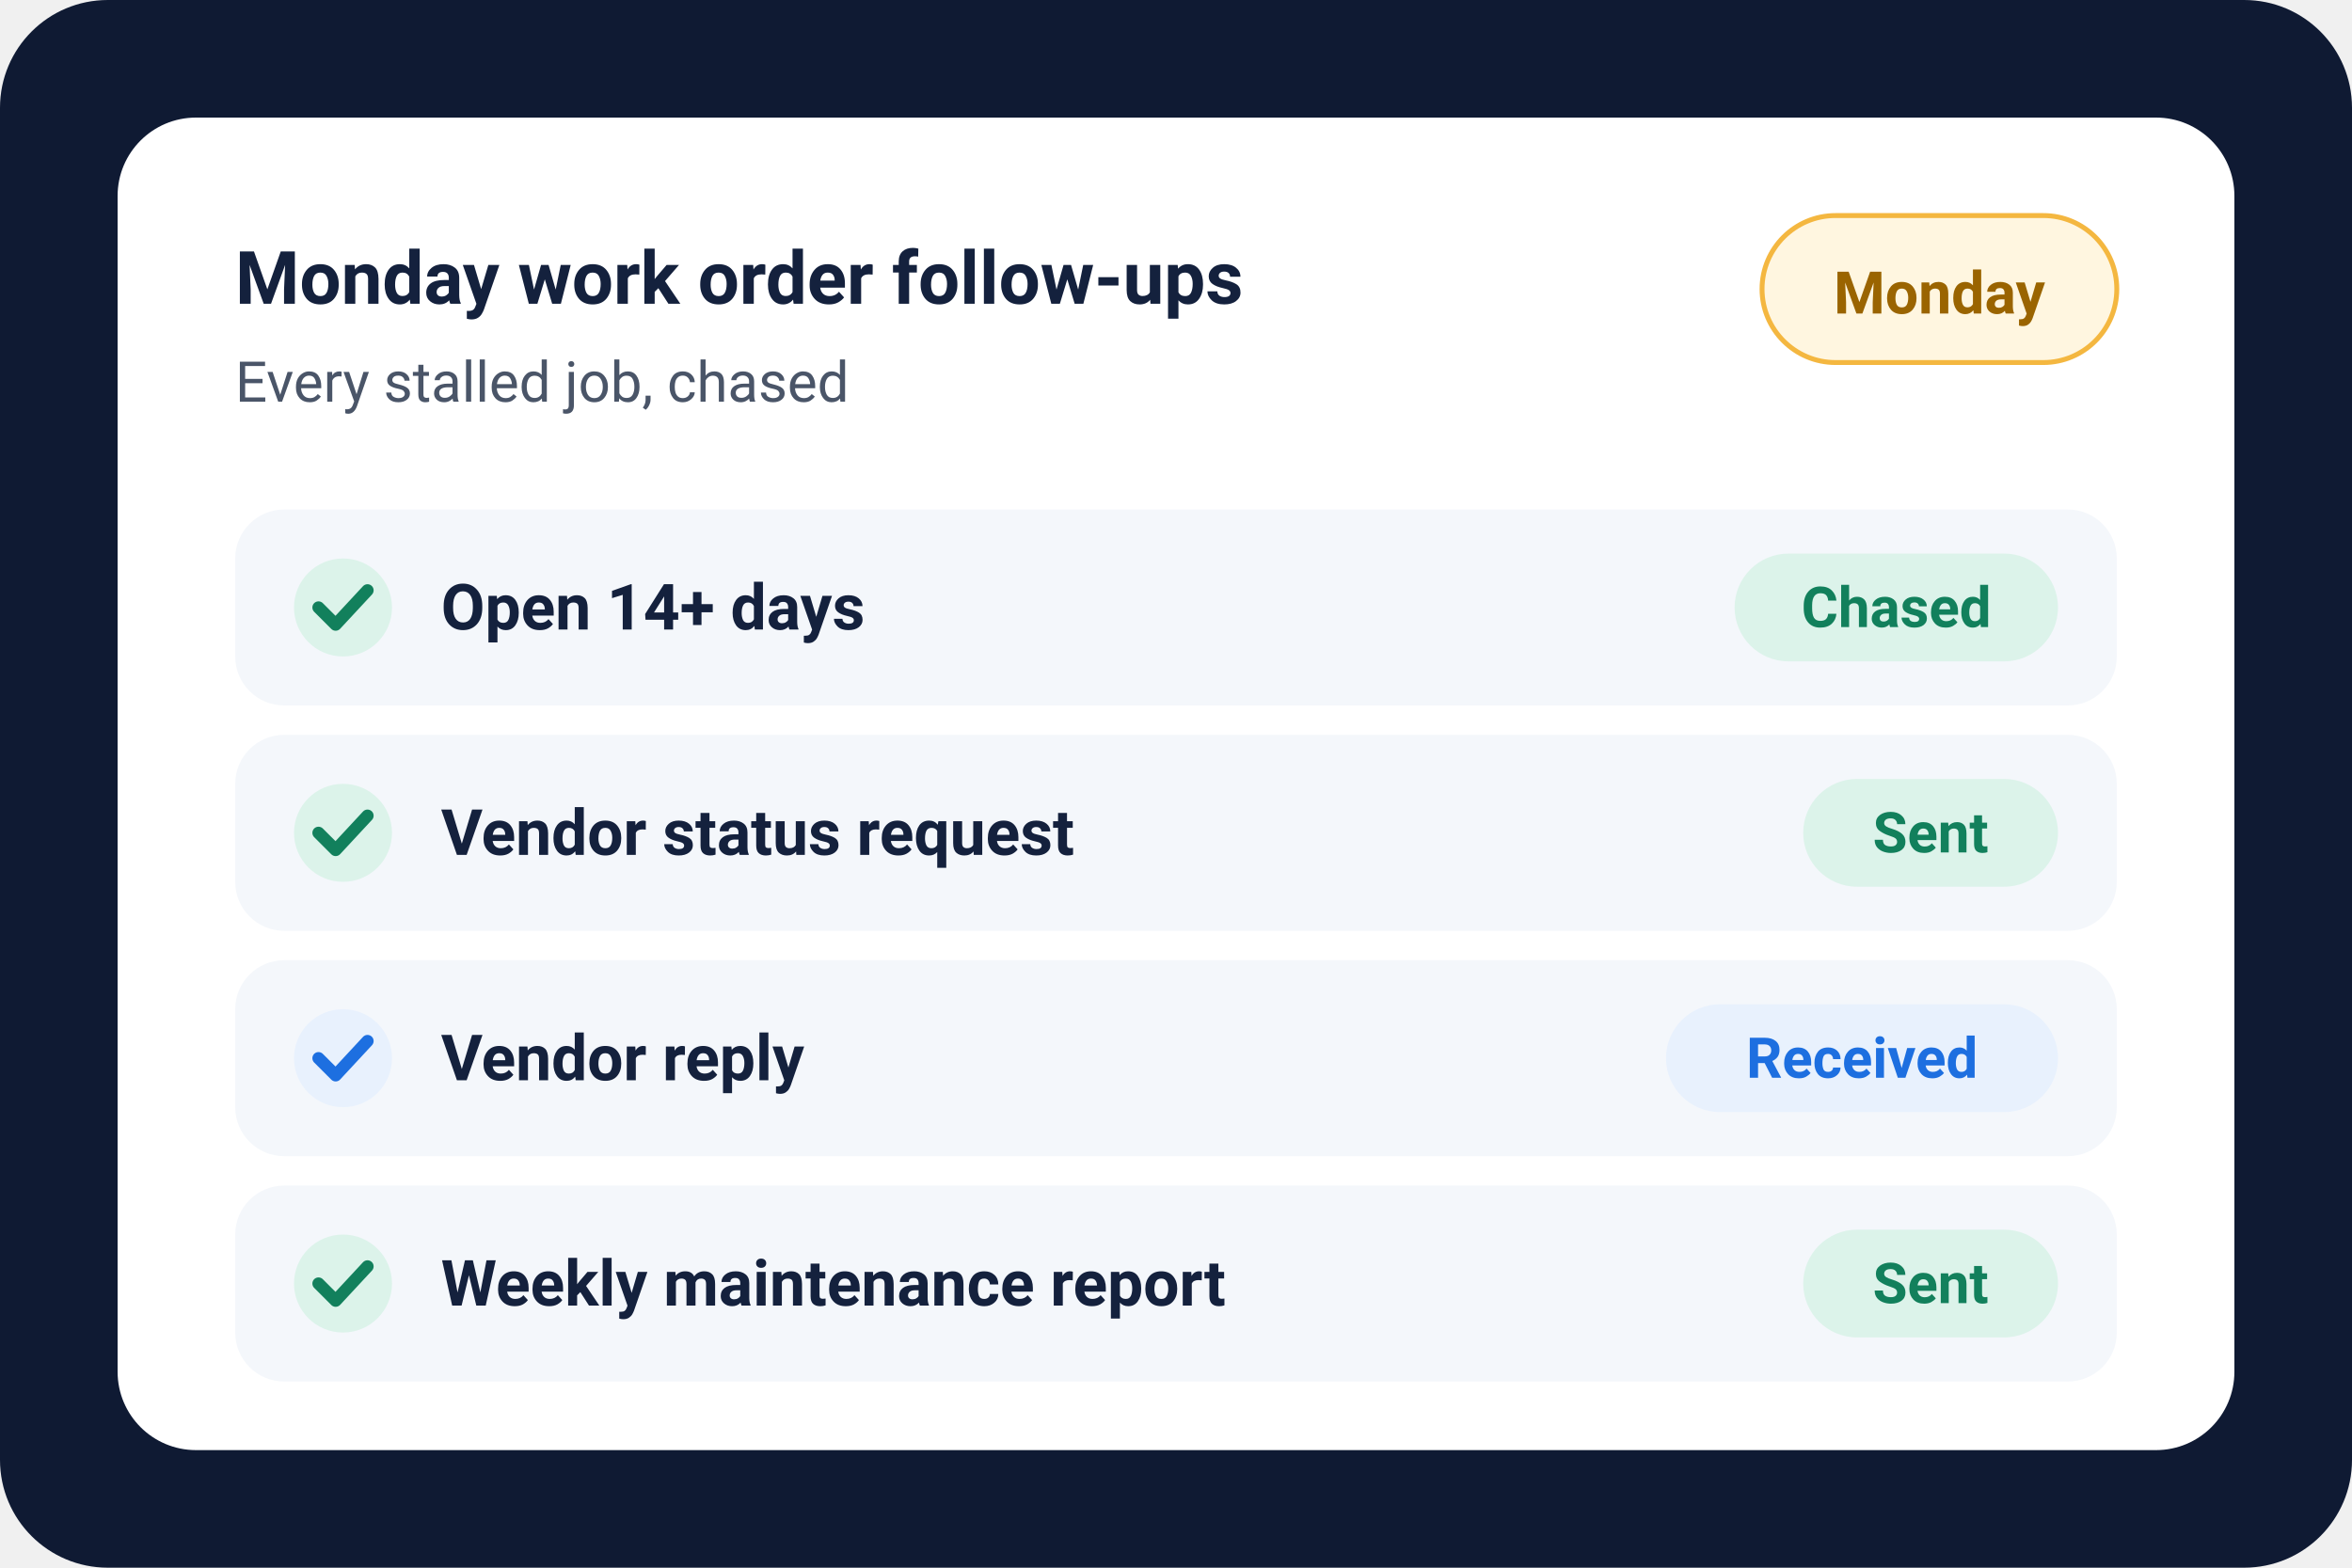
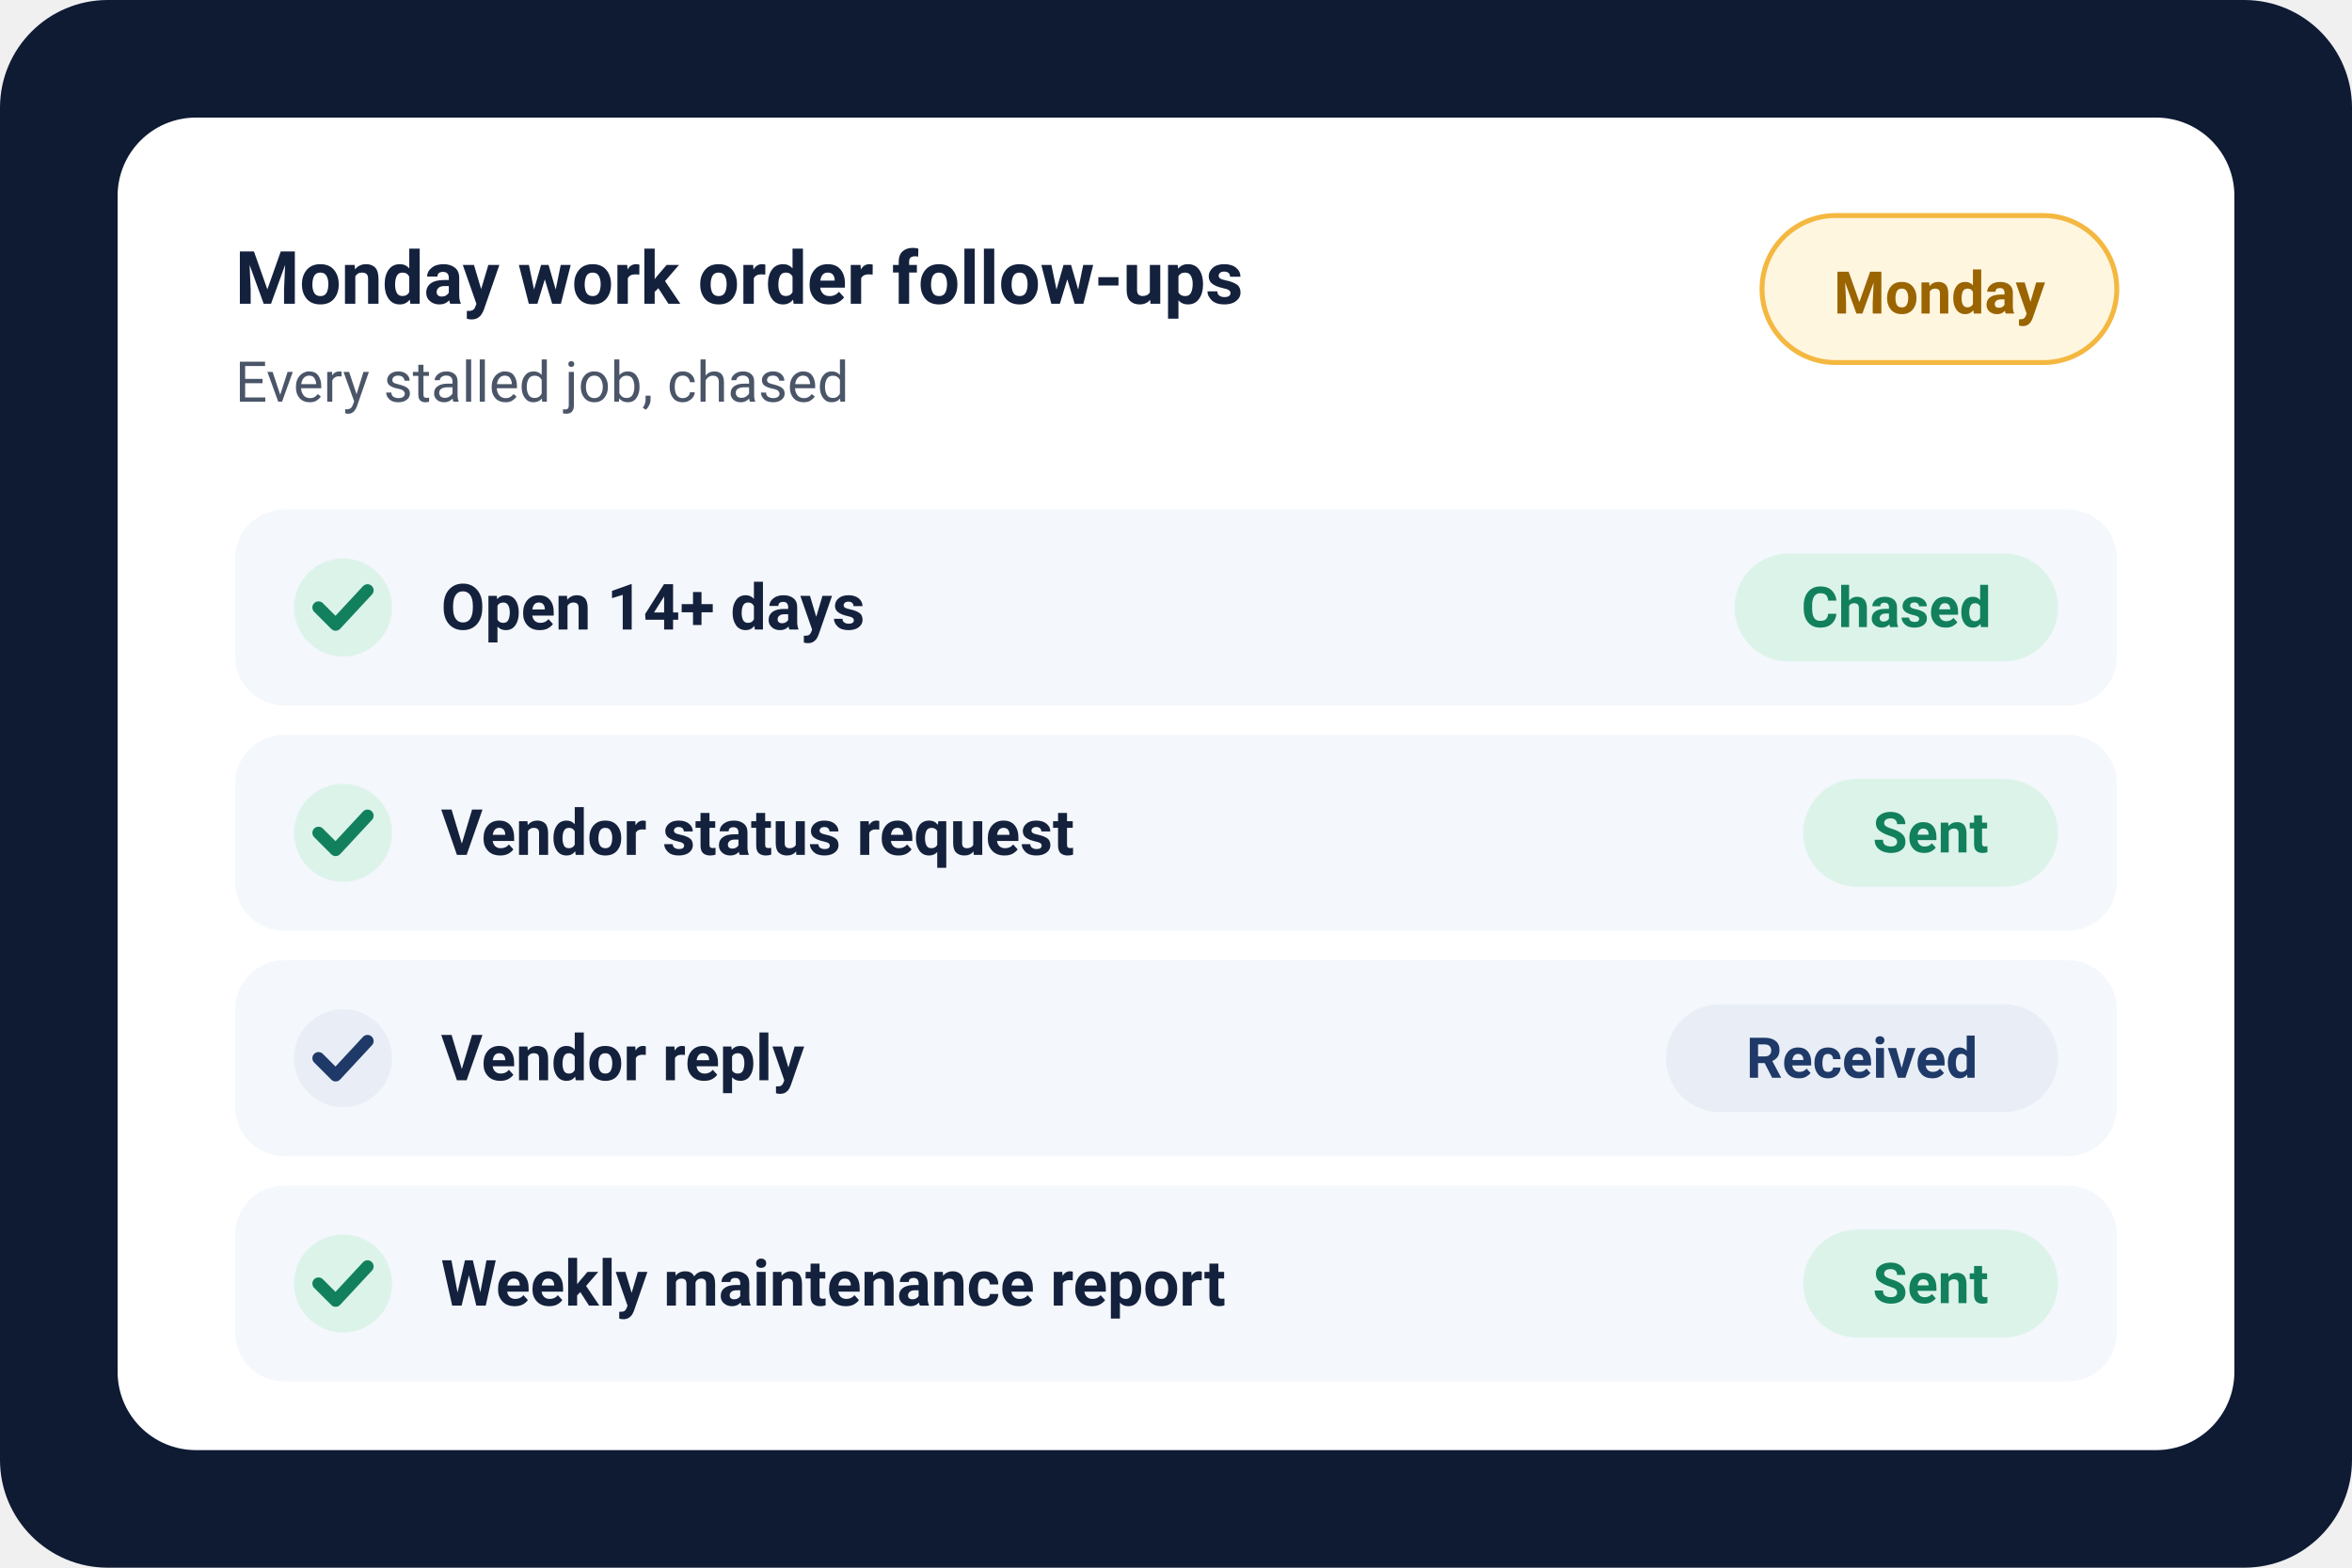
<svg xmlns="http://www.w3.org/2000/svg" viewBox="0 0 480 320" role="img" aria-label="Illustration of Monday work order follow-ups going out to vendors with replies coming back to the team">
  <rect width="480" height="320" rx="22" fill="#0f1a33" />
  <rect x="24" y="24" width="432" height="272" rx="16" fill="#fff" />
  <g font-family="system-ui, -apple-system, Segoe UI, Roboto, sans-serif">
    <text x="48" y="62" font-size="15" font-weight="700" fill="#14213d">Monday work order follow-ups</text>
    <text x="48" y="82" font-size="11.5" fill="#4a5568">Every stalled job, chased</text>
    <rect x="359.6" y="44" width="72.4" height="30" rx="15" fill="#fff6e0" stroke="#f4b740" />
    <text x="395.8" y="64" font-size="12" font-weight="700" fill="#9a6400" text-anchor="middle">Monday</text>
    <rect x="48" y="104" width="384" height="40" rx="10" fill="#f4f7fb" />
    <circle cx="70" cy="124" r="10" fill="#dcf3ea" />
    <path d="M65 124l3.5 3.5 6.5-7" stroke="#12805c" stroke-width="2.5" fill="none" stroke-linecap="round" stroke-linejoin="round" />
    <text x="90" y="128.5" font-size="13" font-weight="600" fill="#14213d">Open 14+ days</text>
    <rect x="354" y="113" width="66" height="22" rx="11" fill="#dcf3ea" />
    <text x="387.0" y="128" font-size="11.5" font-weight="700" fill="#12805c" text-anchor="middle">Chased</text>
    <rect x="48" y="150" width="384" height="40" rx="10" fill="#f4f7fb" />
    <circle cx="70" cy="170" r="10" fill="#dcf3ea" />
    <path d="M65 170l3.5 3.5 6.5-7" stroke="#12805c" stroke-width="2.5" fill="none" stroke-linecap="round" stroke-linejoin="round" />
    <text x="90" y="174.5" font-size="13" font-weight="600" fill="#14213d">Vendor status request</text>
    <rect x="368" y="159" width="52" height="22" rx="11" fill="#dcf3ea" />
    <text x="394.0" y="174" font-size="11.5" font-weight="700" fill="#12805c" text-anchor="middle">Sent</text>
    <rect x="48" y="196" width="384" height="40" rx="10" fill="#f4f7fb" />
-     <circle cx="70" cy="216" r="10" fill="#e8f1fd" />
-     <path d="M65 216l3.5 3.5 6.5-7" stroke="#1d6fe0" stroke-width="2.5" fill="none" stroke-linecap="round" stroke-linejoin="round" />
+     <circle cx="70" cy="216" r="10" fill="#e9eef6" />
+     <path d="M65 216l3.5 3.5 6.5-7" stroke="#1f3a68" stroke-width="2.5" fill="none" stroke-linecap="round" stroke-linejoin="round" />
    <text x="90" y="220.5" font-size="13" font-weight="600" fill="#14213d">Vendor reply</text>
-     <rect x="340" y="205" width="80" height="22" rx="11" fill="#e8f1fd" />
-     <text x="380.0" y="220" font-size="11.5" font-weight="700" fill="#1d6fe0" text-anchor="middle">Received</text>
+     <rect x="340" y="205" width="80" height="22" rx="11" fill="#e9eef6" />
+     <text x="380.0" y="220" font-size="11.5" font-weight="700" fill="#1f3a68" text-anchor="middle">Received</text>
    <rect x="48" y="242" width="384" height="40" rx="10" fill="#f4f7fb" />
    <circle cx="70" cy="262" r="10" fill="#dcf3ea" />
    <path d="M65 262l3.5 3.5 6.5-7" stroke="#12805c" stroke-width="2.5" fill="none" stroke-linecap="round" stroke-linejoin="round" />
    <text x="90" y="266.5" font-size="13" font-weight="600" fill="#14213d">Weekly maintenance report</text>
    <rect x="368" y="251" width="52" height="22" rx="11" fill="#dcf3ea" />
    <text x="394.0" y="266" font-size="11.5" font-weight="700" fill="#12805c" text-anchor="middle">Sent</text>
  </g>
</svg>
